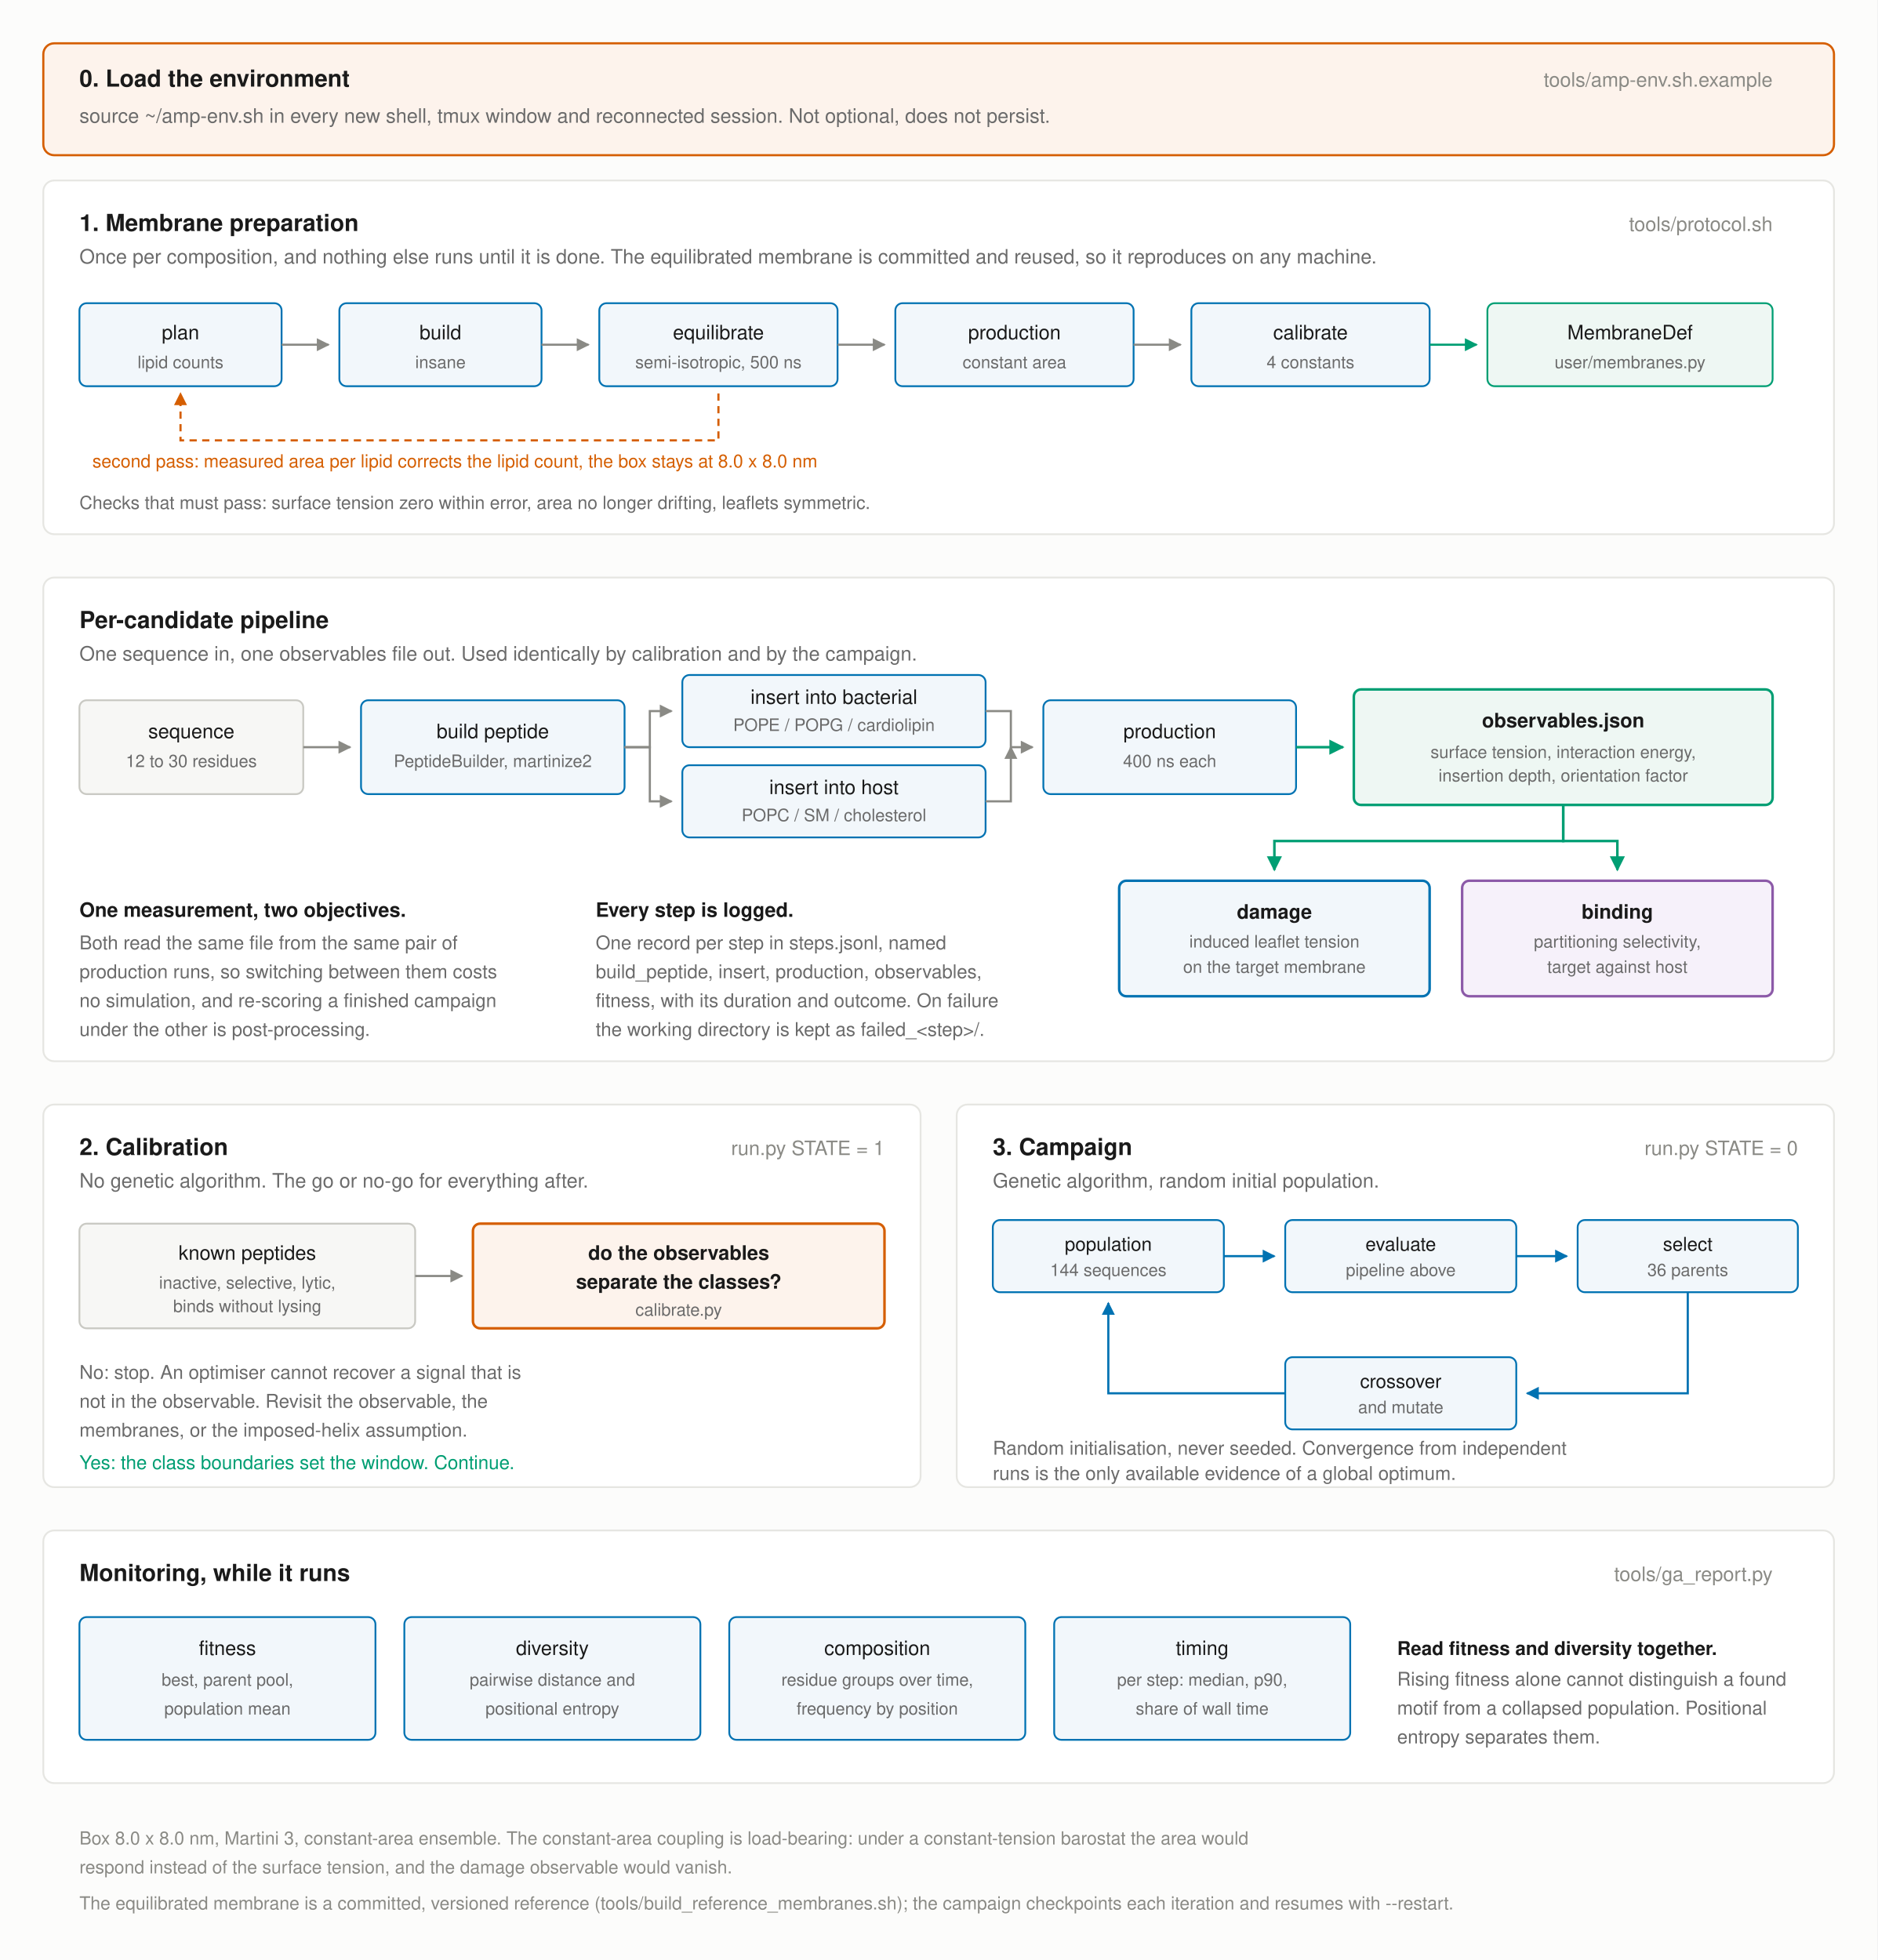
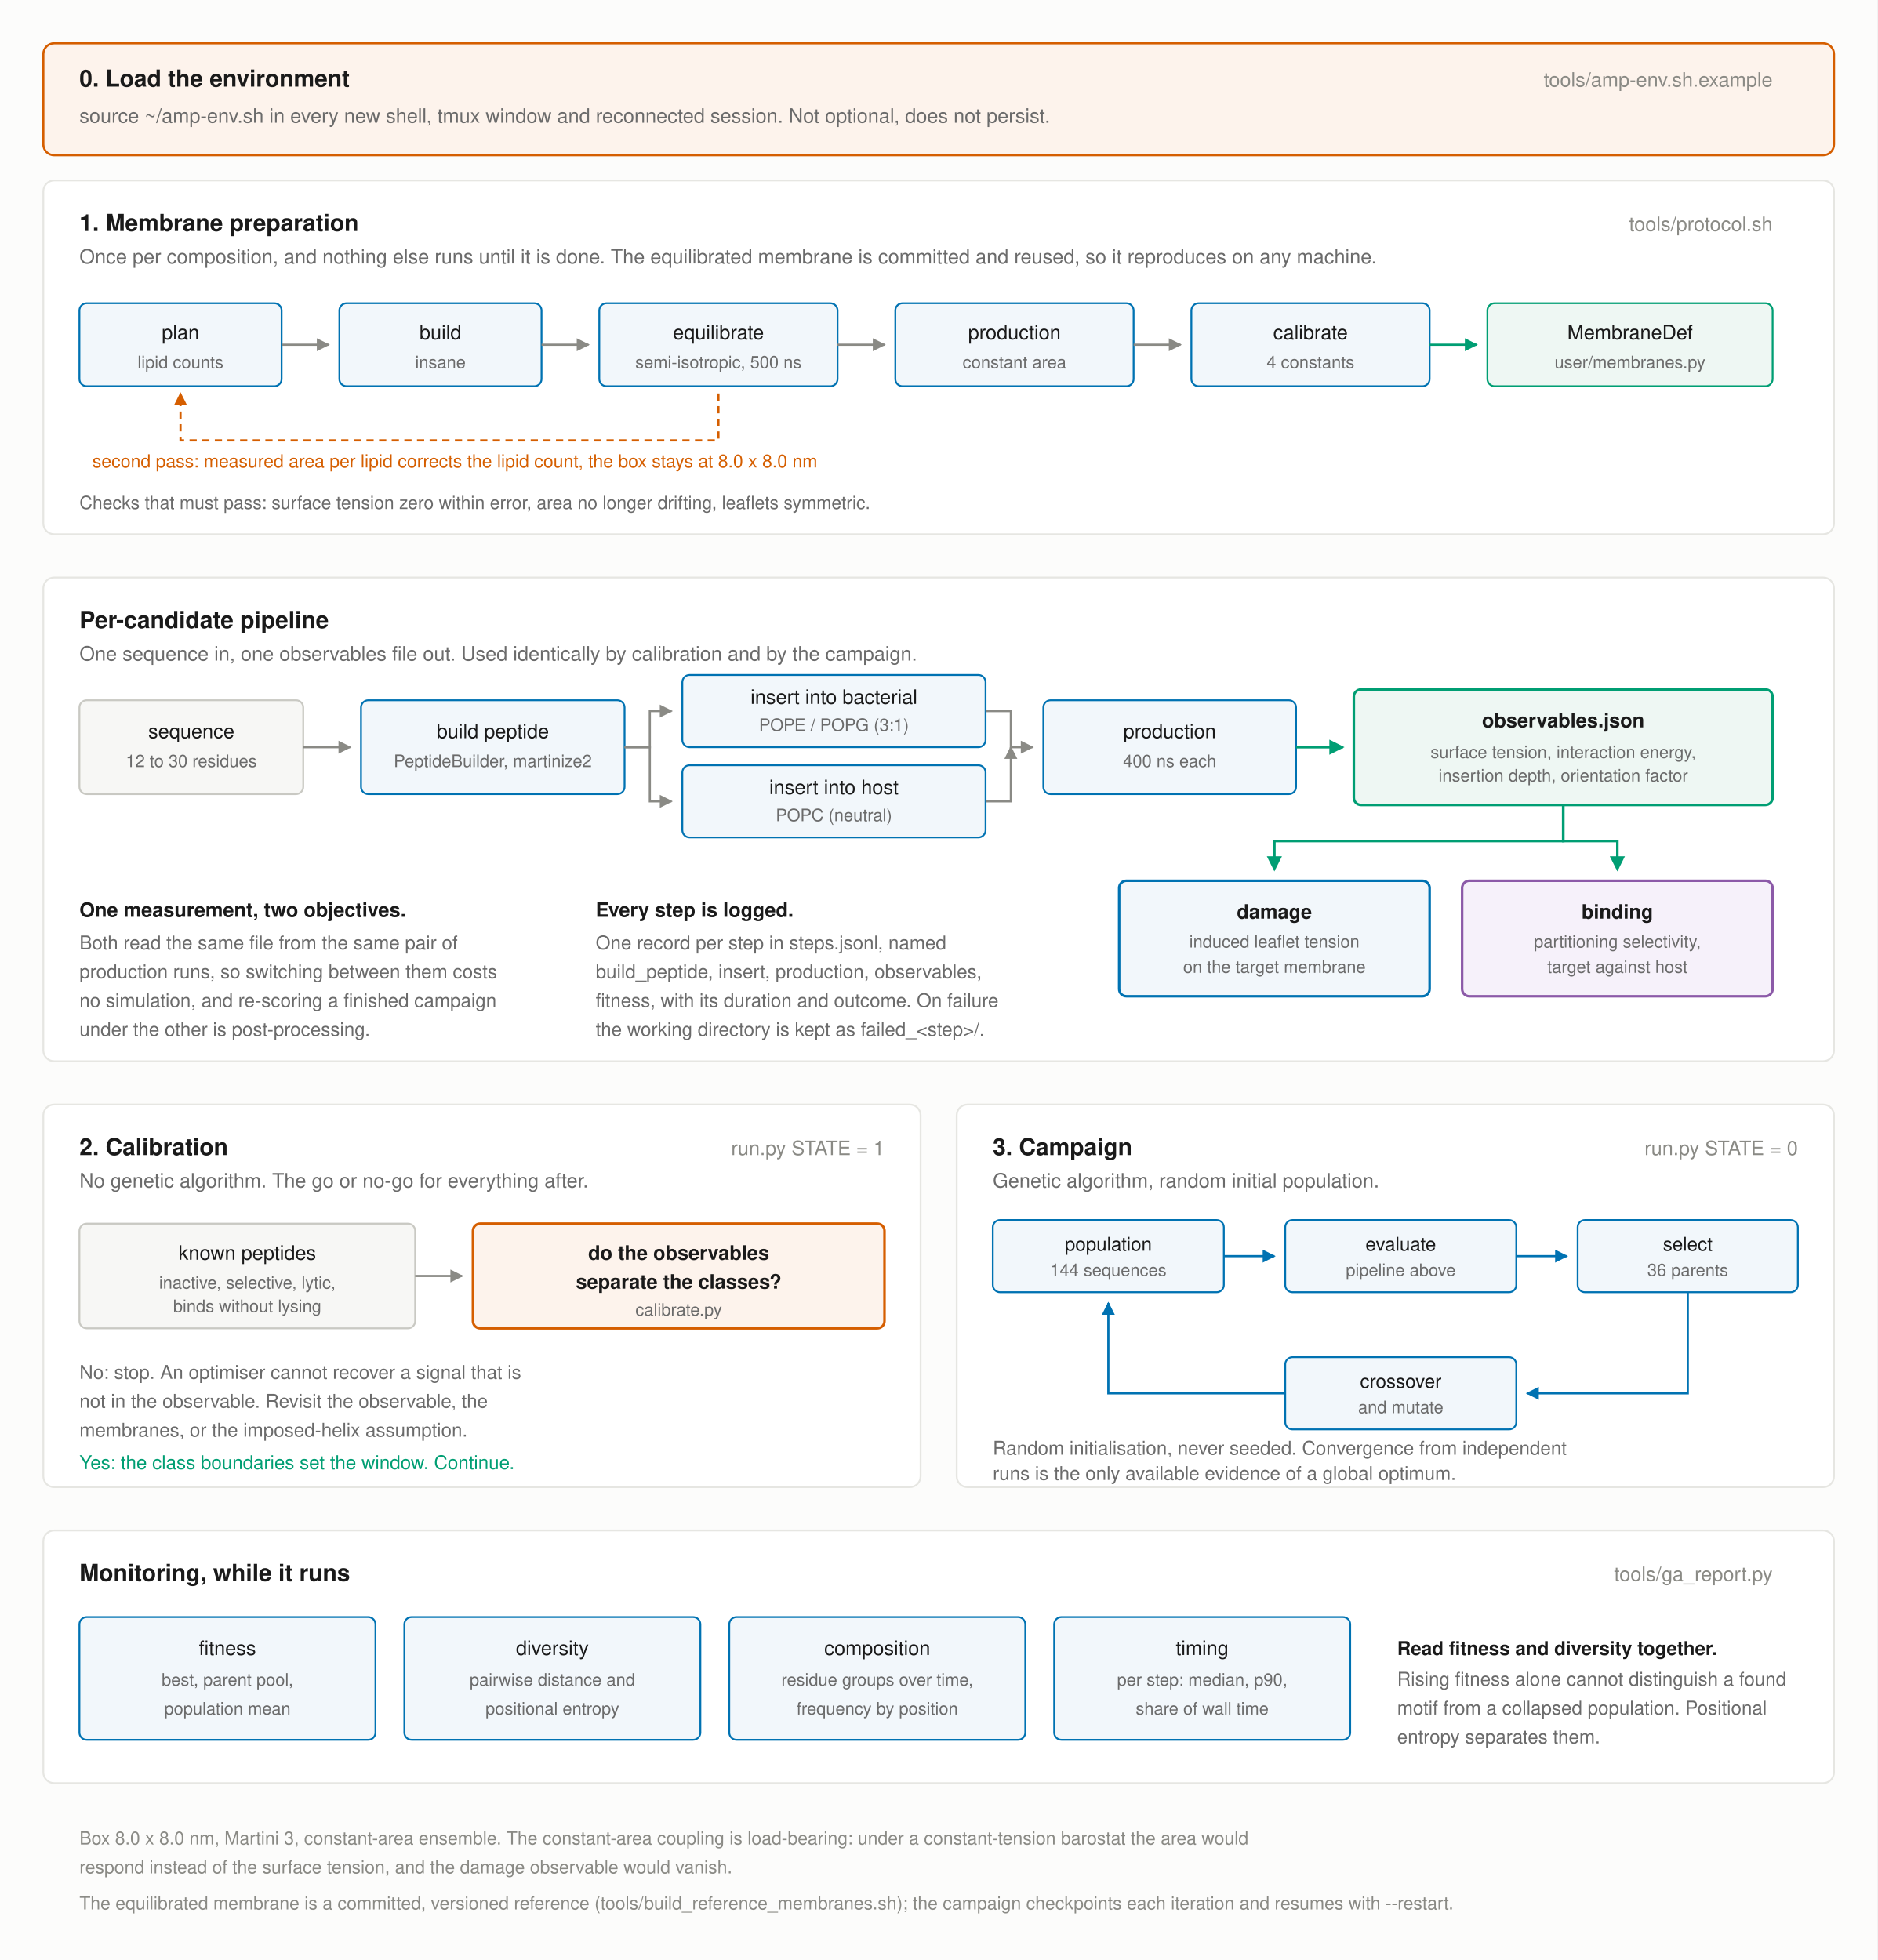
<svg xmlns="http://www.w3.org/2000/svg" viewBox="0 0 1040 1086" width="1040" height="1086" font-family="-apple-system, BlinkMacSystemFont, 'Segoe UI', Helvetica, Arial, sans-serif">
  <defs>
    <marker id="arrow" viewBox="0 0 10 10" refX="9" refY="5" markerWidth="6" markerHeight="6" orient="auto-start-reverse">
      <path d="M 0 0 L 10 5 L 0 10 z" fill="#8a8a85" />
    </marker>
    <marker id="arrowBlue" viewBox="0 0 10 10" refX="9" refY="5" markerWidth="6" markerHeight="6" orient="auto-start-reverse">
      <path d="M 0 0 L 10 5 L 0 10 z" fill="#0072B2" />
    </marker>
    <marker id="arrowGreen" viewBox="0 0 10 10" refX="9" refY="5" markerWidth="6" markerHeight="6" orient="auto-start-reverse">
      <path d="M 0 0 L 10 5 L 0 10 z" fill="#009E73" />
    </marker>
    <marker id="arrowOrange" viewBox="0 0 10 10" refX="9" refY="5" markerWidth="6" markerHeight="6" orient="auto-start-reverse">
      <path d="M 0 0 L 10 5 L 0 10 z" fill="#D55E00" />
    </marker>
  </defs>
  <rect width="1040" height="1086" fill="#fcfcfb" />
  <rect x="24" y="24" width="992" height="62" rx="6" fill="#fdf3ec" stroke="#D55E00" stroke-width="1.2" />
  <text x="44" y="48" font-size="13" font-weight="600" fill="#1a1a1a">0. Load the environment</text>
  <text x="44" y="68" font-size="11" fill="#6b6b6b">source ~/amp-env.sh  in every new shell, tmux window and reconnected session. Not optional, does not persist.</text>
  <text x="982" y="48" font-size="11" fill="#8a8a85" text-anchor="end">tools/amp-env.sh.example</text>
  <rect x="24" y="100.0" width="992" height="196" rx="6" fill="#ffffff" stroke="#e6e6e2" stroke-width="1" />
  <text x="44" y="128.0" font-size="13" font-weight="600" fill="#1a1a1a">1. Membrane preparation</text>
  <text x="44" y="146.0" font-size="11" fill="#6b6b6b">Once per composition, and nothing else runs until it is done. The equilibrated membrane is committed and reused, so it reproduces on any machine.</text>
  <text x="982" y="128.0" font-size="11" fill="#8a8a85" text-anchor="end">tools/protocol.sh</text>
  <g font-size="11">
    <rect x="44" y="168.0" width="112" height="46" rx="4" fill="#f2f7fb" stroke="#0072B2" stroke-width="1" />
    <text x="100" y="188.0" text-anchor="middle" fill="#1a1a1a">plan</text>
    <text x="100" y="204.0" text-anchor="middle" fill="#6b6b6b" font-size="9.5">lipid counts</text>
    <rect x="188" y="168.0" width="112" height="46" rx="4" fill="#f2f7fb" stroke="#0072B2" stroke-width="1" />
    <text x="244" y="188.0" text-anchor="middle" fill="#1a1a1a">build</text>
    <text x="244" y="204.0" text-anchor="middle" fill="#6b6b6b" font-size="9.5">insane</text>
    <rect x="332" y="168.0" width="132" height="46" rx="4" fill="#f2f7fb" stroke="#0072B2" stroke-width="1" />
    <text x="398" y="188.0" text-anchor="middle" fill="#1a1a1a">equilibrate</text>
    <text x="398" y="204.0" text-anchor="middle" fill="#6b6b6b" font-size="9.5">semi-isotropic, 500 ns</text>
    <rect x="496" y="168.0" width="132" height="46" rx="4" fill="#f2f7fb" stroke="#0072B2" stroke-width="1" />
    <text x="562" y="188.0" text-anchor="middle" fill="#1a1a1a">production</text>
    <text x="562" y="204.0" text-anchor="middle" fill="#6b6b6b" font-size="9.5">constant area</text>
    <rect x="660" y="168.0" width="132" height="46" rx="4" fill="#f2f7fb" stroke="#0072B2" stroke-width="1" />
    <text x="726" y="188.0" text-anchor="middle" fill="#1a1a1a">calibrate</text>
    <text x="726" y="204.0" text-anchor="middle" fill="#6b6b6b" font-size="9.5">4 constants</text>
    <rect x="824" y="168.0" width="158" height="46" rx="4" fill="#eef7f3" stroke="#009E73" stroke-width="1" />
    <text x="903" y="188.0" text-anchor="middle" fill="#1a1a1a">MembraneDef</text>
    <text x="903" y="204.0" text-anchor="middle" fill="#6b6b6b" font-size="9.5">user/membranes.py</text>
  </g>
  <g stroke="#8a8a85" stroke-width="1.2" fill="none" marker-end="url(#arrow)">
    <path d="M 156 191.0 L 182 191.0" />
    <path d="M 300 191.0 L 326 191.0" />
    <path d="M 464 191.0 L 490 191.0" />
    <path d="M 628 191.0 L 654 191.0" />
  </g>
  <path d="M 792 191.0 L 818 191.0" stroke="#009E73" stroke-width="1.2" fill="none" marker-end="url(#arrowGreen)" />
  <path d="M 398 218.0 L 398 244.0 L 100 244.0 L 100 218.0" stroke="#D55E00" stroke-width="1.2" fill="none" stroke-dasharray="4 3" marker-end="url(#arrowOrange)" />
  <text x="252" y="259.0" font-size="10" fill="#D55E00" text-anchor="middle">second pass: measured area per lipid corrects the lipid count, the box stays at 8.0 x 8.0 nm</text>
  <text x="44" y="282.0" font-size="10" fill="#6b6b6b">Checks that must pass: surface tension zero within error, area no longer drifting, leaflets symmetric.</text>
  <rect x="24" y="320.0" width="992" height="268" rx="6" fill="#ffffff" stroke="#e6e6e2" stroke-width="1" />
  <text x="44" y="348.0" font-size="13" font-weight="600" fill="#1a1a1a">Per-candidate pipeline</text>
  <text x="44" y="366.0" font-size="11" fill="#6b6b6b">One sequence in, one observables file out. Used identically by calibration and by the campaign.</text>
  <g font-size="11">
    <rect x="44" y="388.0" width="124" height="52" rx="4" fill="#f7f7f5" stroke="#c9c9c3" stroke-width="1" />
    <text x="106" y="409.0" text-anchor="middle" fill="#1a1a1a">sequence</text>
    <text x="106" y="425.0" text-anchor="middle" fill="#6b6b6b" font-size="9.5">12 to 30 residues</text>
    <rect x="200" y="388.0" width="146" height="52" rx="4" fill="#f2f7fb" stroke="#0072B2" stroke-width="1" />
    <text x="273" y="409.0" text-anchor="middle" fill="#1a1a1a">build peptide</text>
    <text x="273" y="425.0" text-anchor="middle" fill="#6b6b6b" font-size="9.5">PeptideBuilder, martinize2</text>
    <rect x="378" y="374.0" width="168" height="40" rx="4" fill="#f2f7fb" stroke="#0072B2" stroke-width="1" />
    <text x="462" y="390.0" text-anchor="middle" fill="#1a1a1a">insert into bacterial</text>
-     <text x="462" y="405.0" text-anchor="middle" fill="#6b6b6b" font-size="9.5">POPE / POPG / cardiolipin</text>
+     <text x="462" y="405.0" text-anchor="middle" fill="#6b6b6b" font-size="9.5">POPE / POPG (3:1)</text>
    <rect x="378" y="424.0" width="168" height="40" rx="4" fill="#f2f7fb" stroke="#0072B2" stroke-width="1" />
    <text x="462" y="440.0" text-anchor="middle" fill="#1a1a1a">insert into host</text>
-     <text x="462" y="455.0" text-anchor="middle" fill="#6b6b6b" font-size="9.5">POPC / SM / cholesterol</text>
+     <text x="462" y="455.0" text-anchor="middle" fill="#6b6b6b" font-size="9.5">POPC (neutral)</text>
    <rect x="578" y="388.0" width="140" height="52" rx="4" fill="#f2f7fb" stroke="#0072B2" stroke-width="1" />
    <text x="648" y="409.0" text-anchor="middle" fill="#1a1a1a">production</text>
    <text x="648" y="425.0" text-anchor="middle" fill="#6b6b6b" font-size="9.5">400 ns each</text>
    <rect x="750" y="382.0" width="232" height="64" rx="4" fill="#eef7f3" stroke="#009E73" stroke-width="1.4" />
    <text x="866" y="403.0" text-anchor="middle" fill="#1a1a1a" font-weight="600">observables.json</text>
    <text x="866" y="420.0" text-anchor="middle" fill="#6b6b6b" font-size="9.5">surface tension, interaction energy,</text>
    <text x="866" y="433.0" text-anchor="middle" fill="#6b6b6b" font-size="9.5">insertion depth, orientation factor</text>
  </g>
  <g stroke="#8a8a85" stroke-width="1.2" fill="none" marker-end="url(#arrow)">
    <path d="M 168 414.0 L 194 414.0" />
    <path d="M 346 414.0 L 360 414.0 L 360 394.0 L 372 394.0" />
    <path d="M 346 414.0 L 360 414.0 L 360 444.0 L 372 444.0" />
    <path d="M 546 394.0 L 560 394.0 L 560 414.0 L 572 414.0" />
    <path d="M 546 444.0 L 560 444.0 L 560 414.0" />
  </g>
  <path d="M 718 414.0 L 744 414.0" stroke="#009E73" stroke-width="1.4" fill="none" marker-end="url(#arrowGreen)" />
  <g font-size="11">
    <rect x="620" y="488.0" width="172" height="64" rx="4" fill="#f2f7fb" stroke="#0072B2" stroke-width="1.4" />
    <text x="706" y="509.0" text-anchor="middle" fill="#1a1a1a" font-weight="600">damage</text>
    <text x="706" y="525.0" text-anchor="middle" fill="#6b6b6b" font-size="9.5">induced leaflet tension</text>
    <text x="706" y="539.0" text-anchor="middle" fill="#6b6b6b" font-size="9.5">on the target membrane</text>
    <rect x="810" y="488.0" width="172" height="64" rx="4" fill="#f6f1fa" stroke="#8C5AA8" stroke-width="1.4" />
    <text x="896" y="509.0" text-anchor="middle" fill="#1a1a1a" font-weight="600">binding</text>
    <text x="896" y="525.0" text-anchor="middle" fill="#6b6b6b" font-size="9.5">partitioning selectivity,</text>
    <text x="896" y="539.0" text-anchor="middle" fill="#6b6b6b" font-size="9.5">target against host</text>
  </g>
  <g stroke="#009E73" stroke-width="1.4" fill="none" marker-end="url(#arrowGreen)">
    <path d="M 866 446.0 L 866 466.0 L 706 466.0 L 706 482.0" />
    <path d="M 866 446.0 L 866 466.0 L 896 466.0 L 896 482.0" />
  </g>
  <text x="44" y="508.0" font-size="11" fill="#1a1a1a" font-weight="600">One measurement, two objectives.</text>
  <text x="44" y="526.0" font-size="10.5" fill="#6b6b6b">Both read the same file from the same pair of</text>
  <text x="44" y="542.0" font-size="10.5" fill="#6b6b6b">production runs, so switching between them costs</text>
  <text x="44" y="558.0" font-size="10.5" fill="#6b6b6b">no simulation, and re-scoring a finished campaign</text>
  <text x="44" y="574.0" font-size="10.5" fill="#6b6b6b">under the other is post-processing.</text>
  <text x="330" y="508.0" font-size="11" fill="#1a1a1a" font-weight="600">Every step is logged.</text>
  <text x="330" y="526.0" font-size="10.5" fill="#6b6b6b">One record per step in steps.jsonl, named</text>
  <text x="330" y="542.0" font-size="10.5" fill="#6b6b6b">build_peptide, insert, production, observables,</text>
  <text x="330" y="558.0" font-size="10.5" fill="#6b6b6b">fitness, with its duration and outcome. On failure</text>
  <text x="330" y="574.0" font-size="10.5" fill="#6b6b6b">the working directory is kept as failed_&lt;step&gt;/.</text>
  <rect x="24" y="612.0" width="486" height="212" rx="6" fill="#ffffff" stroke="#e6e6e2" stroke-width="1" />
  <text x="44" y="640.0" font-size="13" font-weight="600" fill="#1a1a1a">2. Calibration</text>
  <text x="44" y="658.0" font-size="11" fill="#6b6b6b">No genetic algorithm. The go or no-go for everything after.</text>
  <text x="490" y="640.0" font-size="11" fill="#8a8a85" text-anchor="end">run.py STATE = 1</text>
  <g font-size="11">
    <rect x="44" y="678.0" width="186" height="58" rx="4" fill="#f7f7f5" stroke="#c9c9c3" stroke-width="1" />
    <text x="137" y="698.0" text-anchor="middle" fill="#1a1a1a">known peptides</text>
    <text x="137" y="714.0" text-anchor="middle" fill="#6b6b6b" font-size="9.5">inactive, selective, lytic,</text>
    <text x="137" y="727.0" text-anchor="middle" fill="#6b6b6b" font-size="9.5">binds without lysing</text>
    <rect x="262" y="678.0" width="228" height="58" rx="4" fill="#fdf3ec" stroke="#D55E00" stroke-width="1.4" />
    <text x="376" y="698.0" text-anchor="middle" fill="#1a1a1a" font-weight="600">do the observables</text>
    <text x="376" y="714.0" text-anchor="middle" fill="#1a1a1a" font-weight="600">separate the classes?</text>
    <text x="376" y="729.0" text-anchor="middle" fill="#6b6b6b" font-size="9.5">calibrate.py</text>
  </g>
  <path d="M 230 707.0 L 256 707.0" stroke="#8a8a85" stroke-width="1.2" fill="none" marker-end="url(#arrow)" />
  <text x="44" y="764.0" font-size="10.5" fill="#6b6b6b">No: stop. An optimiser cannot recover a signal that is</text>
  <text x="44" y="780.0" font-size="10.5" fill="#6b6b6b">not in the observable. Revisit the observable, the</text>
  <text x="44" y="796.0" font-size="10.5" fill="#6b6b6b">membranes, or the imposed-helix assumption.</text>
  <text x="44" y="814.0" font-size="10.5" fill="#009E73">Yes: the class boundaries set the window. Continue.</text>
  <rect x="530" y="612.0" width="486" height="212" rx="6" fill="#ffffff" stroke="#e6e6e2" stroke-width="1" />
  <text x="550" y="640.0" font-size="13" font-weight="600" fill="#1a1a1a">3. Campaign</text>
  <text x="550" y="658.0" font-size="11" fill="#6b6b6b">Genetic algorithm, random initial population.</text>
  <text x="996" y="640.0" font-size="11" fill="#8a8a85" text-anchor="end">run.py STATE = 0</text>
  <g font-size="10.5">
    <rect x="550" y="676.0" width="128" height="40" rx="4" fill="#f2f7fb" stroke="#0072B2" stroke-width="1" />
    <text x="614" y="693.0" text-anchor="middle" fill="#1a1a1a">population</text>
    <text x="614" y="707.0" text-anchor="middle" fill="#6b6b6b" font-size="9.5">144 sequences</text>
    <rect x="712" y="676.0" width="128" height="40" rx="4" fill="#f2f7fb" stroke="#0072B2" stroke-width="1" />
    <text x="776" y="693.0" text-anchor="middle" fill="#1a1a1a">evaluate</text>
    <text x="776" y="707.0" text-anchor="middle" fill="#6b6b6b" font-size="9.5">pipeline above</text>
    <rect x="874" y="676.0" width="122" height="40" rx="4" fill="#f2f7fb" stroke="#0072B2" stroke-width="1" />
    <text x="935" y="693.0" text-anchor="middle" fill="#1a1a1a">select</text>
    <text x="935" y="707.0" text-anchor="middle" fill="#6b6b6b" font-size="9.5">36 parents</text>
    <rect x="712" y="752.0" width="128" height="40" rx="4" fill="#f2f7fb" stroke="#0072B2" stroke-width="1" />
    <text x="776" y="769.0" text-anchor="middle" fill="#1a1a1a">crossover</text>
    <text x="776" y="783.0" text-anchor="middle" fill="#6b6b6b" font-size="9.5">and mutate</text>
  </g>
  <g stroke="#0072B2" stroke-width="1.2" fill="none" marker-end="url(#arrowBlue)">
    <path d="M 678 696.0 L 706 696.0" />
    <path d="M 840 696.0 L 868 696.0" />
    <path d="M 935 716.0 L 935 772.0 L 846 772.0" />
    <path d="M 712 772.0 L 614 772.0 L 614 722.0" />
  </g>
  <text x="550" y="806.0" font-size="10.5" fill="#6b6b6b">Random initialisation, never seeded. Convergence from independent</text>
  <text x="550" y="820.0" font-size="10.5" fill="#6b6b6b">runs is the only available evidence of a global optimum.</text>
  <rect x="24" y="848.0" width="992" height="140" rx="6" fill="#ffffff" stroke="#e6e6e2" stroke-width="1" />
  <text x="44" y="876.0" font-size="13" font-weight="600" fill="#1a1a1a">Monitoring, while it runs</text>
  <text x="982" y="876.0" font-size="11" fill="#8a8a85" text-anchor="end">tools/ga_report.py</text>
  <g font-size="11">
    <rect x="44" y="896.0" width="164" height="68" rx="4" fill="#f2f7fb" stroke="#0072B2" stroke-width="1" />
    <text x="126" y="917.0" text-anchor="middle" fill="#1a1a1a">fitness</text>
    <text x="126" y="934.0" text-anchor="middle" fill="#6b6b6b" font-size="9.5">best, parent pool,</text>
    <text x="126" y="950.0" text-anchor="middle" fill="#6b6b6b" font-size="9.5">population mean</text>
    <rect x="224" y="896.0" width="164" height="68" rx="4" fill="#f2f7fb" stroke="#0072B2" stroke-width="1" />
    <text x="306" y="917.0" text-anchor="middle" fill="#1a1a1a">diversity</text>
    <text x="306" y="934.0" text-anchor="middle" fill="#6b6b6b" font-size="9.5">pairwise distance and</text>
    <text x="306" y="950.0" text-anchor="middle" fill="#6b6b6b" font-size="9.5">positional entropy</text>
    <rect x="404" y="896.0" width="164" height="68" rx="4" fill="#f2f7fb" stroke="#0072B2" stroke-width="1" />
    <text x="486" y="917.0" text-anchor="middle" fill="#1a1a1a">composition</text>
    <text x="486" y="934.0" text-anchor="middle" fill="#6b6b6b" font-size="9.5">residue groups over time,</text>
    <text x="486" y="950.0" text-anchor="middle" fill="#6b6b6b" font-size="9.5">frequency by position</text>
    <rect x="584" y="896.0" width="164" height="68" rx="4" fill="#f2f7fb" stroke="#0072B2" stroke-width="1" />
    <text x="666" y="917.0" text-anchor="middle" fill="#1a1a1a">timing</text>
    <text x="666" y="934.0" text-anchor="middle" fill="#6b6b6b" font-size="9.5">per step: median, p90,</text>
    <text x="666" y="950.0" text-anchor="middle" fill="#6b6b6b" font-size="9.5">share of wall time</text>
  </g>
  <text x="774" y="917.0" font-size="10.5" fill="#1a1a1a" font-weight="600">Read fitness and diversity together.</text>
  <text x="774" y="934.0" font-size="10.5" fill="#6b6b6b">Rising fitness alone cannot distinguish a found</text>
  <text x="774" y="950.0" font-size="10.5" fill="#6b6b6b">motif from a collapsed population. Positional</text>
  <text x="774" y="966.0" font-size="10.5" fill="#6b6b6b">entropy separates them.</text>
  <text x="44" y="1022.0" font-size="10" fill="#8a8a85">Box 8.0 x 8.0 nm, Martini 3, constant-area ensemble. The constant-area coupling is load-bearing: under a constant-tension barostat the area would</text>
  <text x="44" y="1038.0" font-size="10" fill="#8a8a85">respond instead of the surface tension, and the damage observable would vanish.</text>
  <text x="44" y="1058.0" font-size="10" fill="#8a8a85">The equilibrated membrane is a committed, versioned reference (tools/build_reference_membranes.sh); the campaign checkpoints each iteration and resumes with --restart.</text>
</svg>
